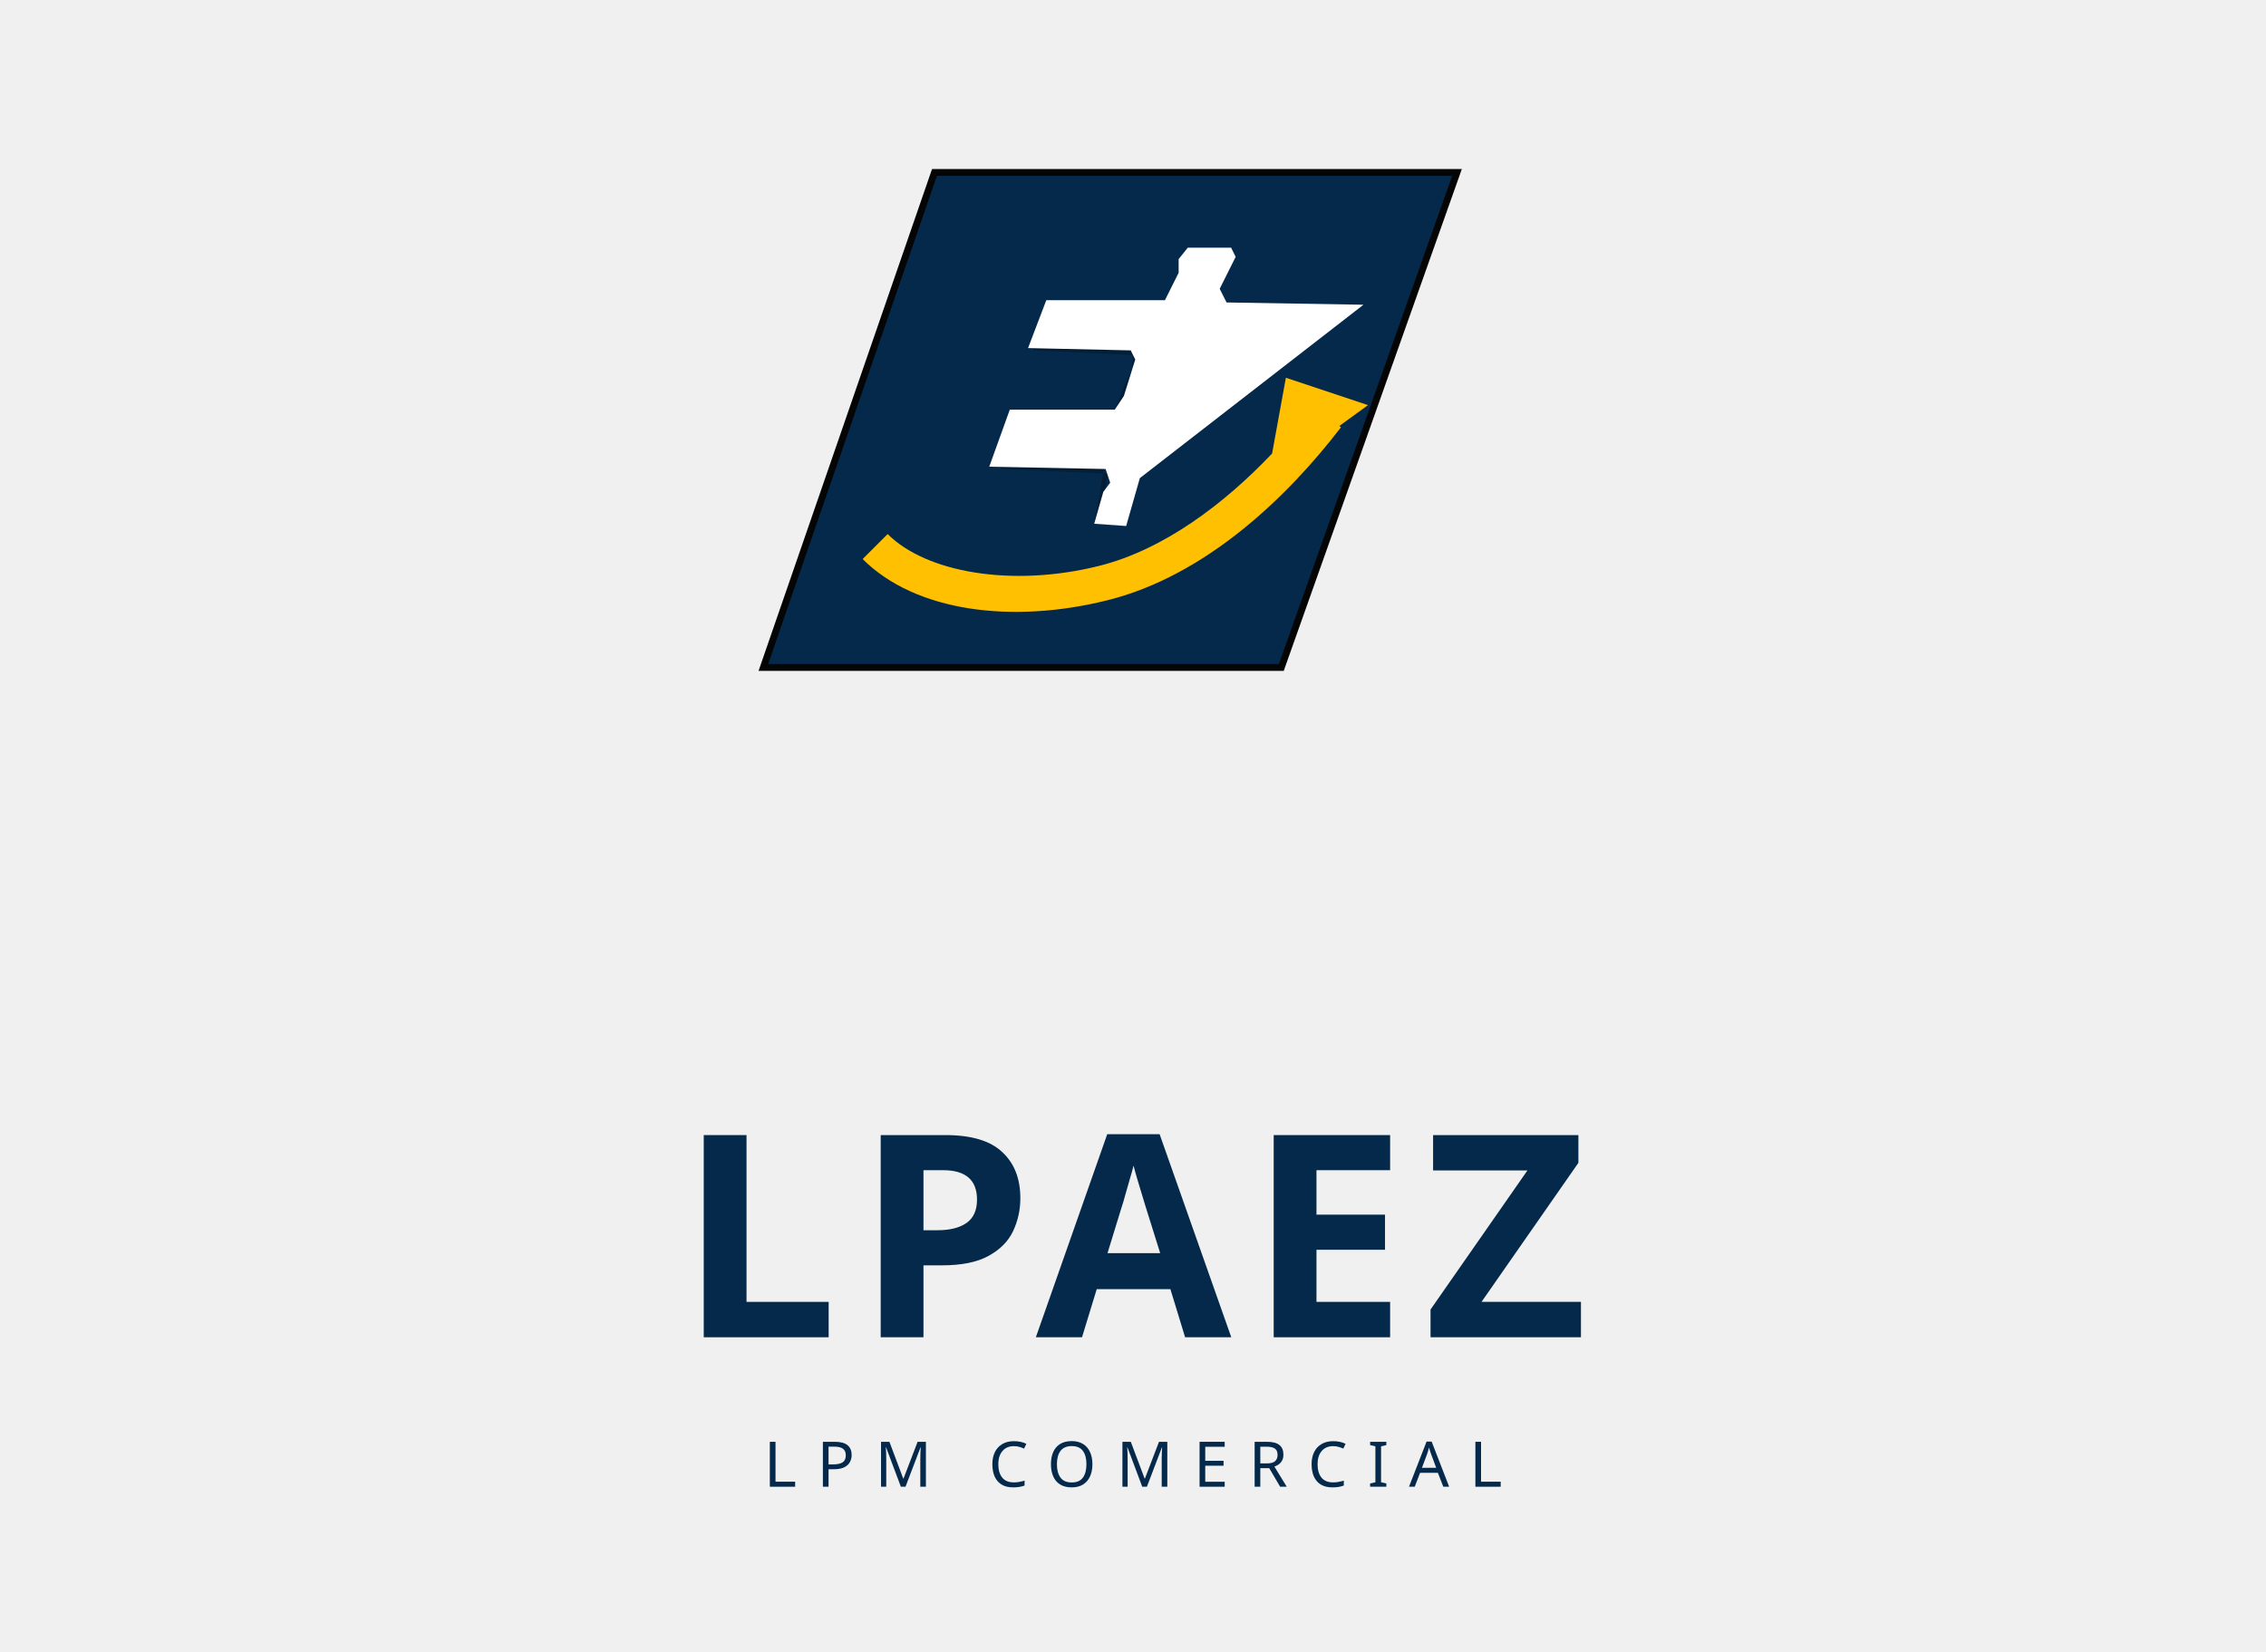
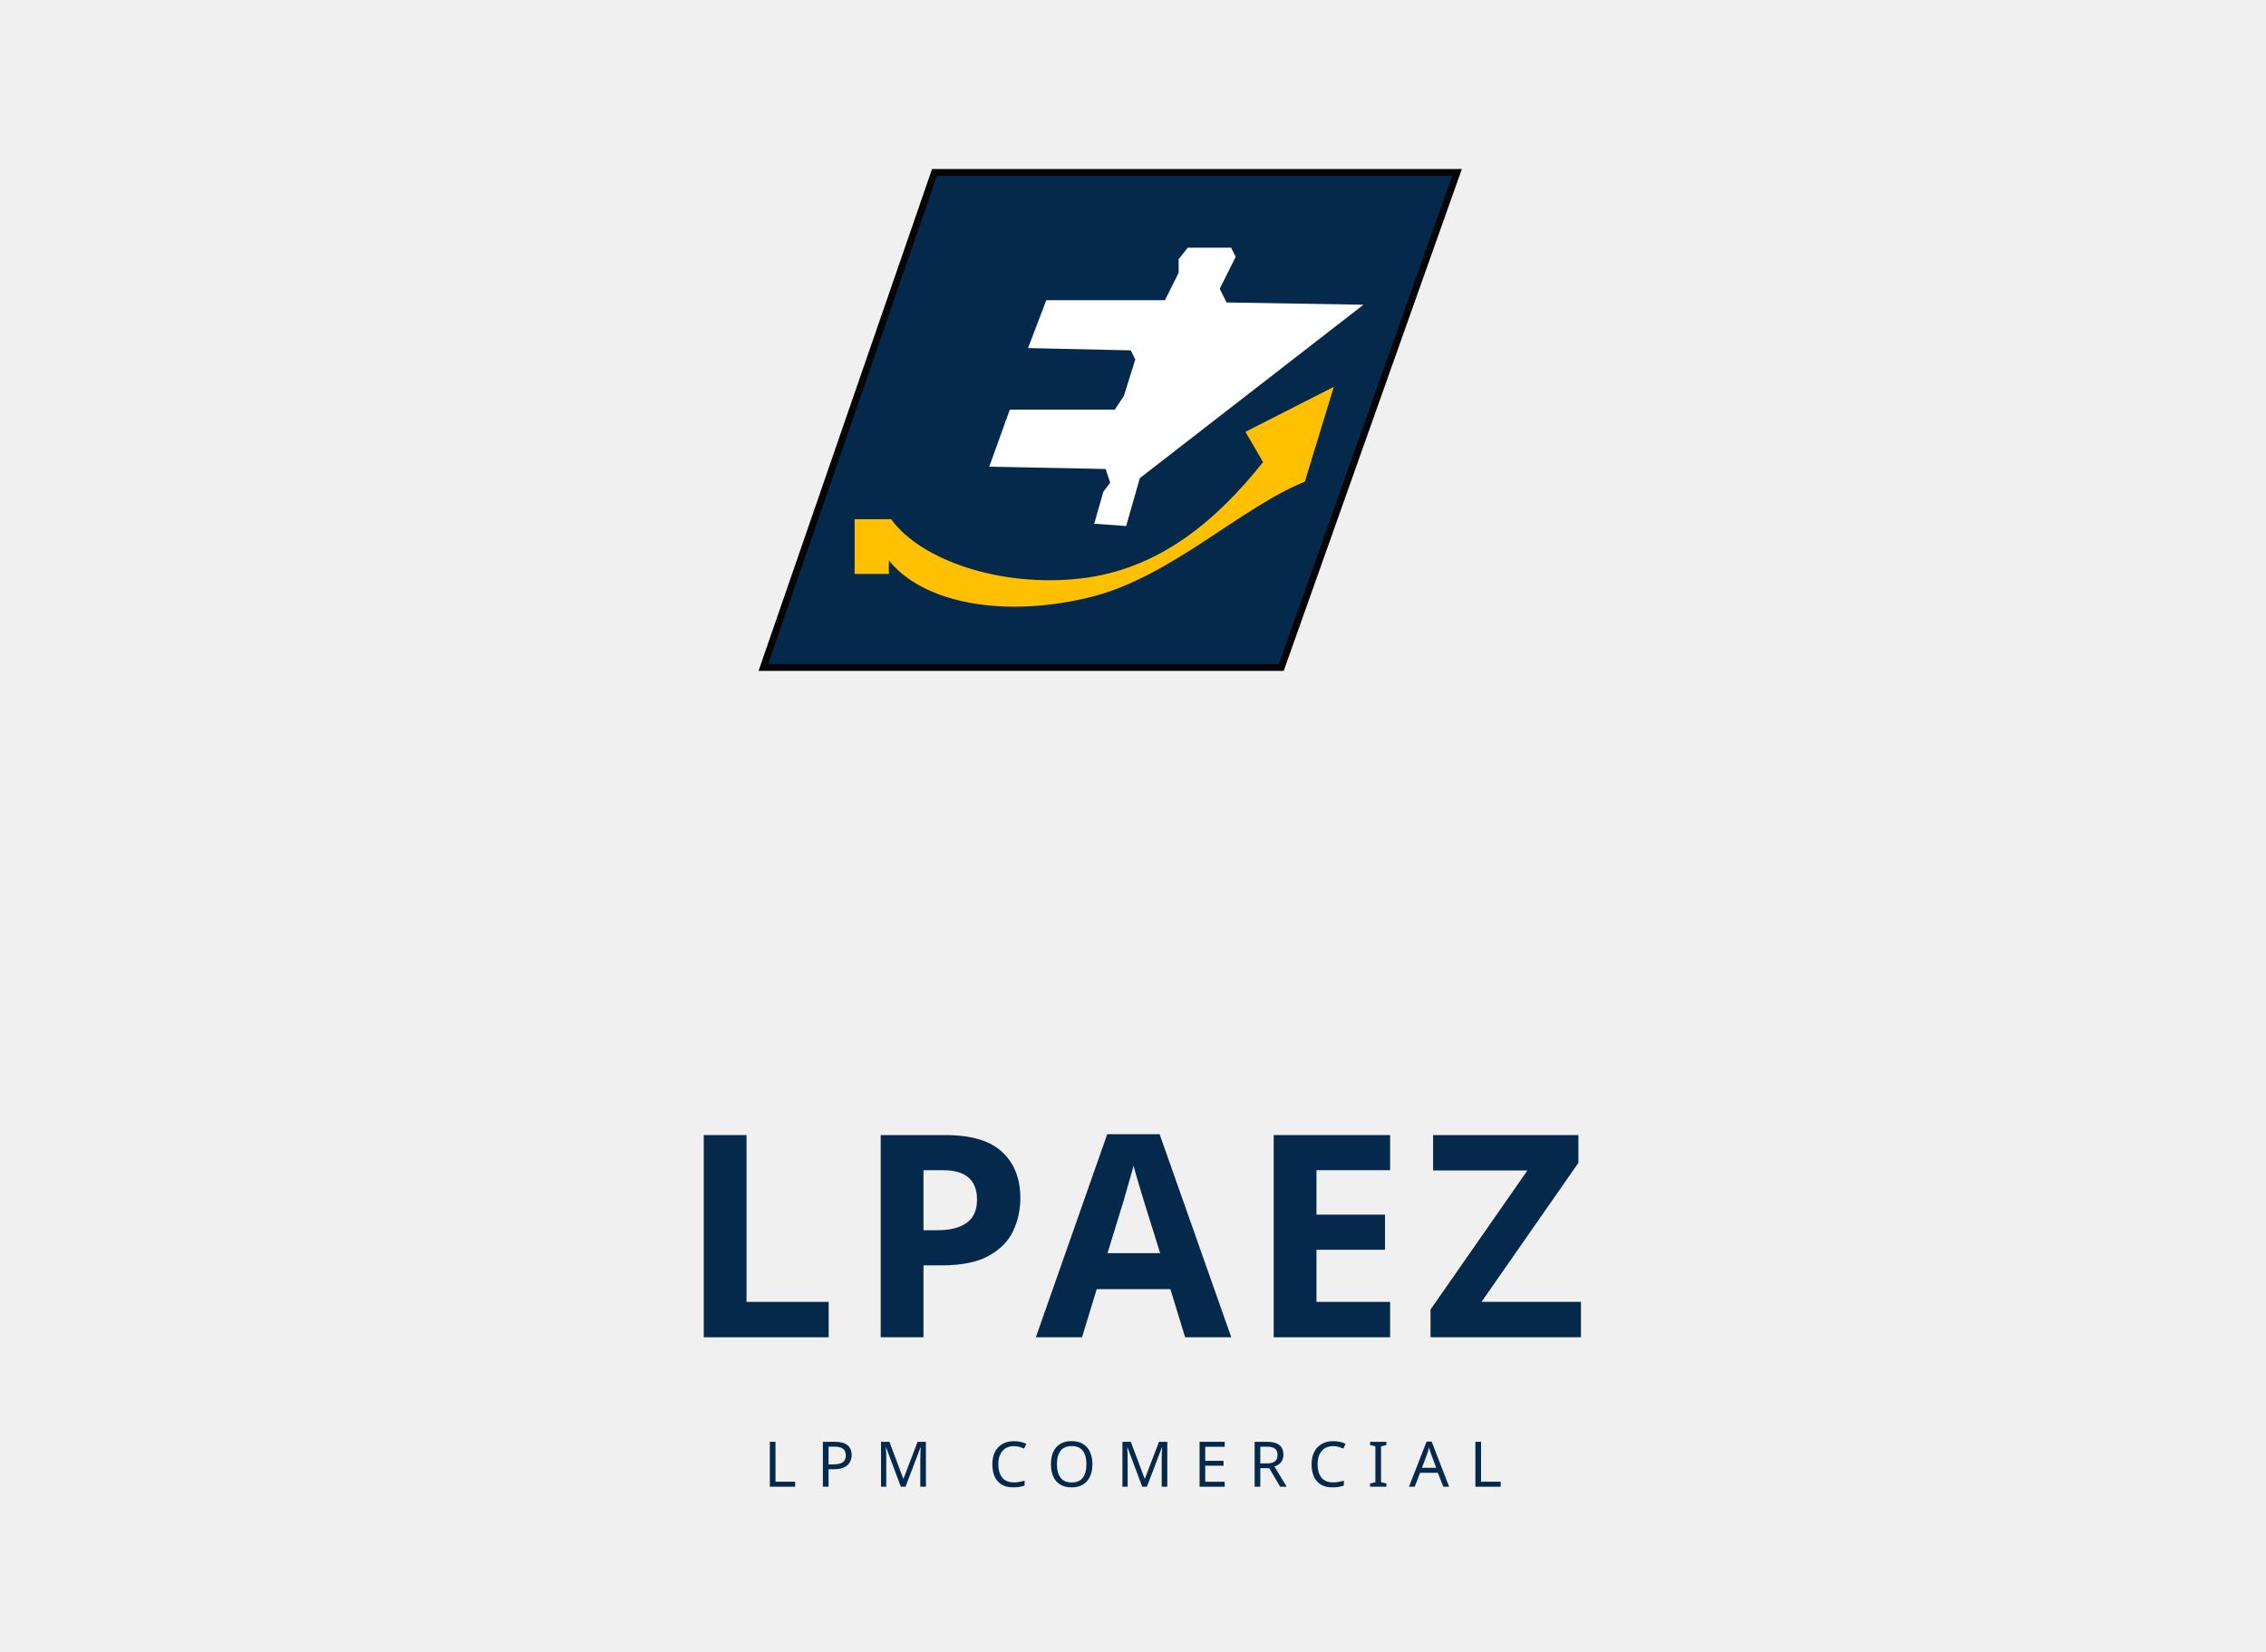
- <svg xmlns="http://www.w3.org/2000/svg" width="576" height="420" viewBox="0 0 576 420" version="1.1" id="svg20">
-   <defs id="defs22" />
+ <svg xmlns="http://www.w3.org/2000/svg" width="576" height="420" viewBox="0 0 576 420" version="1.1" id="svg17">
+   <defs id="defs19" />
  <g id="isotipo" transform="matrix(0.58,0,0,0.58,181.86,16)">
-     <defs id="defs20" />
    <g id="layer_fondo">
-       <path d="M 96,48 H 325 L 248,265 H 21 Z" style="fill:#05294b;stroke:none" id="path2" />
-     </g>
-     <g id="layer_sombra">
-       <path d="m 147,108 -8,18 44,2 -2,20 -5,6 h -43 l -8,24 47,2 -3,18 11,5 -14,-1 9,-50 9,-22 -2,-4 -45,-1 8,-21 z" style="fill:#000000;fill-opacity:0.28;stroke:none" id="path5" />
+       <path id="fondo_paralelo" d="M 96,48 H 325 L 248,265 H 21 Z" style="fill:#05294b;stroke:none" />
    </g>
    <g id="layer_blanco">
      <path id="marca_blanca" d="m 284,106 -60,-1 -3,-6 7,-14 -2,-4 h -19 l -4,5 v 6 l -6,12 h -52 l -8,21 45,1 2,4 -5,16 -4,6 h -46 l -9,25 51,1 2,6 -3,4 -4,14 14,1 6,-21 z" style="fill:#ffffff;stroke:none" />
    </g>
    <g id="layer_flecha">
-       <path id="flecha_centro" style="color:#000000;fill:#fec001;stroke-linejoin:round;-inkscape-stroke:none" d="m 250,138 -6.039,33.215 c -20.955,22.075 -47.544,42.192 -75.84,49.266 -38.113,9.528 -75.746,2.934 -92.641,-13.961 l -10.961,10.961 c 23.105,23.105 65.472,28.511 107.359,18.039 42.86,-10.715 78.631,-44.97 102.271,-75.805 l -0.734,-0.562 L 286,150 Z" />
+       <path id="flecha_amarilla" d="m 61,200 h 16 c 13,18 48,30 83,26 35,-4 60,-26 80,-51 L 232.27,161.71 271,142 258.31,183.57 C 230,195 200,225 165,234 125,244 90,236 76,218 v 6 H 61 Z" style="fill:#fec001;stroke:none" />
    </g>
    <g id="layer_contorno">
-       <path d="M 96,48 H 325 L 248,265 H 21 Z" style="fill:none;stroke:#050505;stroke-width:3;stroke-linejoin:miter" id="path13" />
+       <path id="contorno" d="M 96,48 H 325 L 248,265 H 21 Z" style="fill:none;stroke:#050505;stroke-width:3;stroke-linejoin:miter" />
    </g>
  </g>
  <g id="layer_tipo">
-     <g aria-label="LPAEZ" id="text15" style="font-weight:700;font-size:72px;font-family:'Space Grotesk';letter-spacing:4.3px;text-anchor:middle;fill:#05294b">
-       <path d="m 178.888,340 v -51.408 h 10.872 V 331 h 20.88 v 9 z" id="path24" />
-       <path d="m 240.284,288.592 q 9.936,0 14.472,4.32 4.608,4.248 4.608,11.736 0,4.464 -1.872,8.424 -1.872,3.888 -6.264,6.264 -4.32,2.376 -11.808,2.376 h -4.68 V 340 h -10.872 v -51.408 z m -0.576,8.928 h -4.968 v 15.264 h 3.6 q 4.608,0 7.272,-1.8 2.736,-1.872 2.736,-5.976 0,-7.488 -8.64,-7.488 z" id="path26" />
-       <path d="m 301.248,340 -3.744,-12.24 h -18.72 l -3.744,12.24 h -11.736 l 18.144,-51.624 h 13.32 l 18.216,51.624 z m -10.08,-33.336 q -0.36,-1.224 -0.936,-3.096 -0.576,-1.872 -1.152,-3.816 -0.576,-1.944 -0.936,-3.384 -0.36,1.44 -1.008,3.6 -0.576,2.088 -1.152,4.032 -0.504,1.872 -0.792,2.664 l -3.672,11.952 h 13.392 z" id="path28" />
-       <path d="m 353.356,340 h -29.592 v -51.408 h 29.592 v 8.928 h -18.72 v 11.304 h 17.424 v 8.928 h -17.424 V 331 h 18.72 z" id="path30" />
-       <path d="m 401.864,340 h -38.232 v -7.056 l 24.624,-35.352 h -23.976 v -9 h 36.936 v 7.056 L 376.592,331 h 25.272 z" id="path32" />
+     <g aria-label="LPAEZ" id="text12" style="font-weight:700;font-size:72px;font-family:'Space Grotesk';letter-spacing:4.3px;text-anchor:middle;fill:#05294b">
+       <path d="m 178.888,340 v -51.408 h 10.872 V 331 h 20.88 v 9 z" id="path21" />
+       <path d="m 240.284,288.592 q 9.936,0 14.472,4.32 4.608,4.248 4.608,11.736 0,4.464 -1.872,8.424 -1.872,3.888 -6.264,6.264 -4.32,2.376 -11.808,2.376 h -4.68 V 340 h -10.872 v -51.408 z m -0.576,8.928 h -4.968 v 15.264 h 3.6 q 4.608,0 7.272,-1.8 2.736,-1.872 2.736,-5.976 0,-7.488 -8.64,-7.488 z" id="path23" />
+       <path d="m 301.248,340 -3.744,-12.24 h -18.72 l -3.744,12.24 h -11.736 l 18.144,-51.624 h 13.32 l 18.216,51.624 z m -10.08,-33.336 q -0.36,-1.224 -0.936,-3.096 -0.576,-1.872 -1.152,-3.816 -0.576,-1.944 -0.936,-3.384 -0.36,1.44 -1.008,3.6 -0.576,2.088 -1.152,4.032 -0.504,1.872 -0.792,2.664 l -3.672,11.952 h 13.392 z" id="path25" />
+       <path d="m 353.356,340 h -29.592 v -51.408 h 29.592 v 8.928 h -18.72 v 11.304 h 17.424 v 8.928 h -17.424 V 331 h 18.72 z" id="path27" />
+       <path d="m 401.864,340 h -38.232 v -7.056 l 24.624,-35.352 h -23.976 v -9 h 36.936 v 7.056 L 376.592,331 h 25.272 z" id="path29" />
    </g>
-     <g aria-label="LPM COMERCIAL" id="text17" style="font-weight:500;font-size:16px;font-family:'Space Grotesk';letter-spacing:5.1px;text-anchor:middle;fill:#05294b">
-       <path d="m 195.688,378 v -11.424 h 1.44 v 10.144 h 4.992 V 378 Z" id="path35" />
-       <path d="m 212.196,366.576 q 2.24,0 3.264,0.88 1.024,0.88 1.024,2.48 0,0.944 -0.432,1.776 -0.416,0.816 -1.424,1.328 -0.992,0.512 -2.704,0.512 h -1.312 V 378 h -1.44 v -11.424 z m -0.128,1.232 h -1.456 v 4.512 h 1.152 q 1.632,0 2.432,-0.528 0.8,-0.528 0.8,-1.792 0,-1.104 -0.704,-1.648 -0.704,-0.544 -2.224,-0.544 z" id="path37" />
-       <path d="m 228.992,378 -3.76,-10.016 h -0.064 q 0.048,0.496 0.08,1.344 0.032,0.832 0.032,1.744 V 378 h -1.328 v -11.424 h 2.128 l 3.52,9.36 h 0.064 l 3.584,-9.36 h 2.112 V 378 h -1.424 v -7.024 q 0,-0.832 0.032,-1.648 0.048,-0.816 0.08,-1.328 h -0.064 l -3.808,10 z" id="path39" />
-       <path d="m 257.72,367.68 q -1.84,0 -2.896,1.232 -1.056,1.232 -1.056,3.376 0,2.128 0.976,3.376 0.992,1.232 2.96,1.232 0.752,0 1.424,-0.128 0.672,-0.128 1.312,-0.32 v 1.248 q -0.64,0.24 -1.328,0.352 -0.672,0.112 -1.616,0.112 -1.744,0 -2.912,-0.72 -1.168,-0.72 -1.76,-2.048 -0.576,-1.328 -0.576,-3.12 0,-1.728 0.624,-3.04 0.64,-1.328 1.872,-2.064 1.232,-0.752 2.992,-0.752 1.808,0 3.152,0.672 l -0.576,1.216 q -0.528,-0.24 -1.184,-0.432 -0.64,-0.192 -1.408,-0.192 z" id="path41" />
-       <path d="m 277.684,372.272 q 0,1.776 -0.608,3.104 -0.592,1.312 -1.76,2.048 -1.168,0.736 -2.896,0.736 -1.776,0 -2.96,-0.736 -1.168,-0.736 -1.744,-2.064 -0.576,-1.328 -0.576,-3.104 0,-1.76 0.576,-3.072 0.576,-1.312 1.744,-2.048 1.184,-0.736 2.976,-0.736 1.712,0 2.88,0.736 1.168,0.72 1.76,2.048 0.608,1.312 0.608,3.088 z m -9.024,0 q 0,2.16 0.912,3.408 0.912,1.232 2.848,1.232 1.952,0 2.848,-1.232 0.896,-1.248 0.896,-3.408 0,-2.16 -0.896,-3.376 -0.896,-1.232 -2.832,-1.232 -1.936,0 -2.864,1.232 -0.912,1.216 -0.912,3.376 z" id="path43" />
-       <path d="m 290.352,378 -3.76,-10.016 h -0.064 q 0.048,0.496 0.08,1.344 0.032,0.832 0.032,1.744 V 378 h -1.328 v -11.424 h 2.128 l 3.52,9.36 h 0.064 l 3.584,-9.36 h 2.112 V 378 h -1.424 v -7.024 q 0,-0.832 0.032,-1.648 0.048,-0.816 0.08,-1.328 h -0.064 l -3.808,10 z" id="path45" />
-       <path d="m 311.308,378 h -6.384 v -11.424 h 6.384 v 1.264 h -4.944 v 3.568 h 4.656 v 1.248 h -4.656 v 4.08 h 4.944 z" id="path47" />
-       <path d="m 322.072,366.576 q 2.128,0 3.136,0.816 1.024,0.8 1.024,2.432 0,0.912 -0.336,1.52 -0.336,0.608 -0.864,0.976 -0.512,0.352 -1.088,0.56 l 3.136,5.12 h -1.68 l -2.768,-4.72 h -2.272 V 378 h -1.44 v -11.424 z m -0.08,1.248 h -1.632 v 4.24 h 1.712 q 1.392,0 2.032,-0.544 0.64,-0.56 0.64,-1.632 0,-1.12 -0.672,-1.584 -0.672,-0.48 -2.08,-0.48 z" id="path49" />
-       <path d="m 338.868,367.68 q -1.84,0 -2.896,1.232 -1.056,1.232 -1.056,3.376 0,2.128 0.976,3.376 0.992,1.232 2.96,1.232 0.752,0 1.424,-0.128 0.672,-0.128 1.312,-0.32 v 1.248 q -0.64,0.24 -1.328,0.352 -0.672,0.112 -1.616,0.112 -1.744,0 -2.912,-0.72 -1.168,-0.72 -1.76,-2.048 -0.576,-1.328 -0.576,-3.12 0,-1.728 0.624,-3.04 0.64,-1.328 1.872,-2.064 1.232,-0.752 2.992,-0.752 1.808,0 3.152,0.672 l -0.576,1.216 q -0.528,-0.24 -1.184,-0.432 -0.64,-0.192 -1.408,-0.192 z" id="path51" />
-       <path d="m 352.4,378 h -4.128 v -0.832 l 1.344,-0.304 v -9.136 l -1.344,-0.32 v -0.832 h 4.128 v 0.832 l -1.344,0.32 v 9.136 l 1.344,0.304 z" id="path53" />
-       <path d="m 366.876,378 -1.376,-3.536 h -4.528 l -1.36,3.536 h -1.456 l 4.464,-11.472 h 1.296 L 368.364,378 Z m -3.088,-8.272 q -0.048,-0.128 -0.16,-0.464 -0.112,-0.336 -0.224,-0.688 -0.096,-0.368 -0.16,-0.56 -0.112,0.496 -0.256,0.976 -0.144,0.464 -0.24,0.736 l -1.296,3.456 h 3.616 z" id="path55" />
-       <path d="m 375.032,378 v -11.424 h 1.44 v 10.144 h 4.992 V 378 Z" id="path57" />
+     <g aria-label="LPM COMERCIAL" id="text14" style="font-weight:500;font-size:16px;font-family:'Space Grotesk';letter-spacing:5.1px;text-anchor:middle;fill:#05294b">
+       <path d="m 195.688,378 v -11.424 h 1.44 v 10.144 h 4.992 V 378 Z" id="path32" />
+       <path d="m 212.196,366.576 q 2.24,0 3.264,0.88 1.024,0.88 1.024,2.48 0,0.944 -0.432,1.776 -0.416,0.816 -1.424,1.328 -0.992,0.512 -2.704,0.512 h -1.312 V 378 h -1.44 v -11.424 z m -0.128,1.232 h -1.456 v 4.512 h 1.152 q 1.632,0 2.432,-0.528 0.8,-0.528 0.8,-1.792 0,-1.104 -0.704,-1.648 -0.704,-0.544 -2.224,-0.544 z" id="path34" />
+       <path d="m 228.992,378 -3.76,-10.016 h -0.064 q 0.048,0.496 0.08,1.344 0.032,0.832 0.032,1.744 V 378 h -1.328 v -11.424 h 2.128 l 3.52,9.36 h 0.064 l 3.584,-9.36 h 2.112 V 378 h -1.424 v -7.024 q 0,-0.832 0.032,-1.648 0.048,-0.816 0.08,-1.328 h -0.064 l -3.808,10 z" id="path36" />
+       <path d="m 257.72,367.68 q -1.84,0 -2.896,1.232 -1.056,1.232 -1.056,3.376 0,2.128 0.976,3.376 0.992,1.232 2.96,1.232 0.752,0 1.424,-0.128 0.672,-0.128 1.312,-0.32 v 1.248 q -0.64,0.24 -1.328,0.352 -0.672,0.112 -1.616,0.112 -1.744,0 -2.912,-0.72 -1.168,-0.72 -1.76,-2.048 -0.576,-1.328 -0.576,-3.12 0,-1.728 0.624,-3.04 0.64,-1.328 1.872,-2.064 1.232,-0.752 2.992,-0.752 1.808,0 3.152,0.672 l -0.576,1.216 q -0.528,-0.24 -1.184,-0.432 -0.64,-0.192 -1.408,-0.192 z" id="path38" />
+       <path d="m 277.684,372.272 q 0,1.776 -0.608,3.104 -0.592,1.312 -1.76,2.048 -1.168,0.736 -2.896,0.736 -1.776,0 -2.96,-0.736 -1.168,-0.736 -1.744,-2.064 -0.576,-1.328 -0.576,-3.104 0,-1.76 0.576,-3.072 0.576,-1.312 1.744,-2.048 1.184,-0.736 2.976,-0.736 1.712,0 2.88,0.736 1.168,0.72 1.76,2.048 0.608,1.312 0.608,3.088 z m -9.024,0 q 0,2.16 0.912,3.408 0.912,1.232 2.848,1.232 1.952,0 2.848,-1.232 0.896,-1.248 0.896,-3.408 0,-2.16 -0.896,-3.376 -0.896,-1.232 -2.832,-1.232 -1.936,0 -2.864,1.232 -0.912,1.216 -0.912,3.376 z" id="path40" />
+       <path d="m 290.352,378 -3.76,-10.016 h -0.064 q 0.048,0.496 0.08,1.344 0.032,0.832 0.032,1.744 V 378 h -1.328 v -11.424 h 2.128 l 3.52,9.36 h 0.064 l 3.584,-9.36 h 2.112 V 378 h -1.424 v -7.024 q 0,-0.832 0.032,-1.648 0.048,-0.816 0.08,-1.328 h -0.064 l -3.808,10 z" id="path42" />
+       <path d="m 311.308,378 h -6.384 v -11.424 h 6.384 v 1.264 h -4.944 v 3.568 h 4.656 v 1.248 h -4.656 v 4.08 h 4.944 z" id="path44" />
+       <path d="m 322.072,366.576 q 2.128,0 3.136,0.816 1.024,0.8 1.024,2.432 0,0.912 -0.336,1.52 -0.336,0.608 -0.864,0.976 -0.512,0.352 -1.088,0.56 l 3.136,5.12 h -1.68 l -2.768,-4.72 h -2.272 V 378 h -1.44 v -11.424 z m -0.08,1.248 h -1.632 v 4.24 h 1.712 q 1.392,0 2.032,-0.544 0.64,-0.56 0.64,-1.632 0,-1.12 -0.672,-1.584 -0.672,-0.48 -2.08,-0.48 z" id="path46" />
+       <path d="m 338.868,367.68 q -1.84,0 -2.896,1.232 -1.056,1.232 -1.056,3.376 0,2.128 0.976,3.376 0.992,1.232 2.96,1.232 0.752,0 1.424,-0.128 0.672,-0.128 1.312,-0.32 v 1.248 q -0.64,0.24 -1.328,0.352 -0.672,0.112 -1.616,0.112 -1.744,0 -2.912,-0.72 -1.168,-0.72 -1.76,-2.048 -0.576,-1.328 -0.576,-3.12 0,-1.728 0.624,-3.04 0.64,-1.328 1.872,-2.064 1.232,-0.752 2.992,-0.752 1.808,0 3.152,0.672 l -0.576,1.216 q -0.528,-0.24 -1.184,-0.432 -0.64,-0.192 -1.408,-0.192 z" id="path48" />
+       <path d="m 352.4,378 h -4.128 v -0.832 l 1.344,-0.304 v -9.136 l -1.344,-0.32 v -0.832 h 4.128 v 0.832 l -1.344,0.32 v 9.136 l 1.344,0.304 z" id="path50" />
+       <path d="m 366.876,378 -1.376,-3.536 h -4.528 l -1.36,3.536 h -1.456 l 4.464,-11.472 h 1.296 L 368.364,378 Z m -3.088,-8.272 q -0.048,-0.128 -0.16,-0.464 -0.112,-0.336 -0.224,-0.688 -0.096,-0.368 -0.16,-0.56 -0.112,0.496 -0.256,0.976 -0.144,0.464 -0.24,0.736 l -1.296,3.456 h 3.616 z" id="path52" />
+       <path d="m 375.032,378 v -11.424 h 1.44 v 10.144 h 4.992 V 378 Z" id="path54" />
    </g>
  </g>
</svg>
